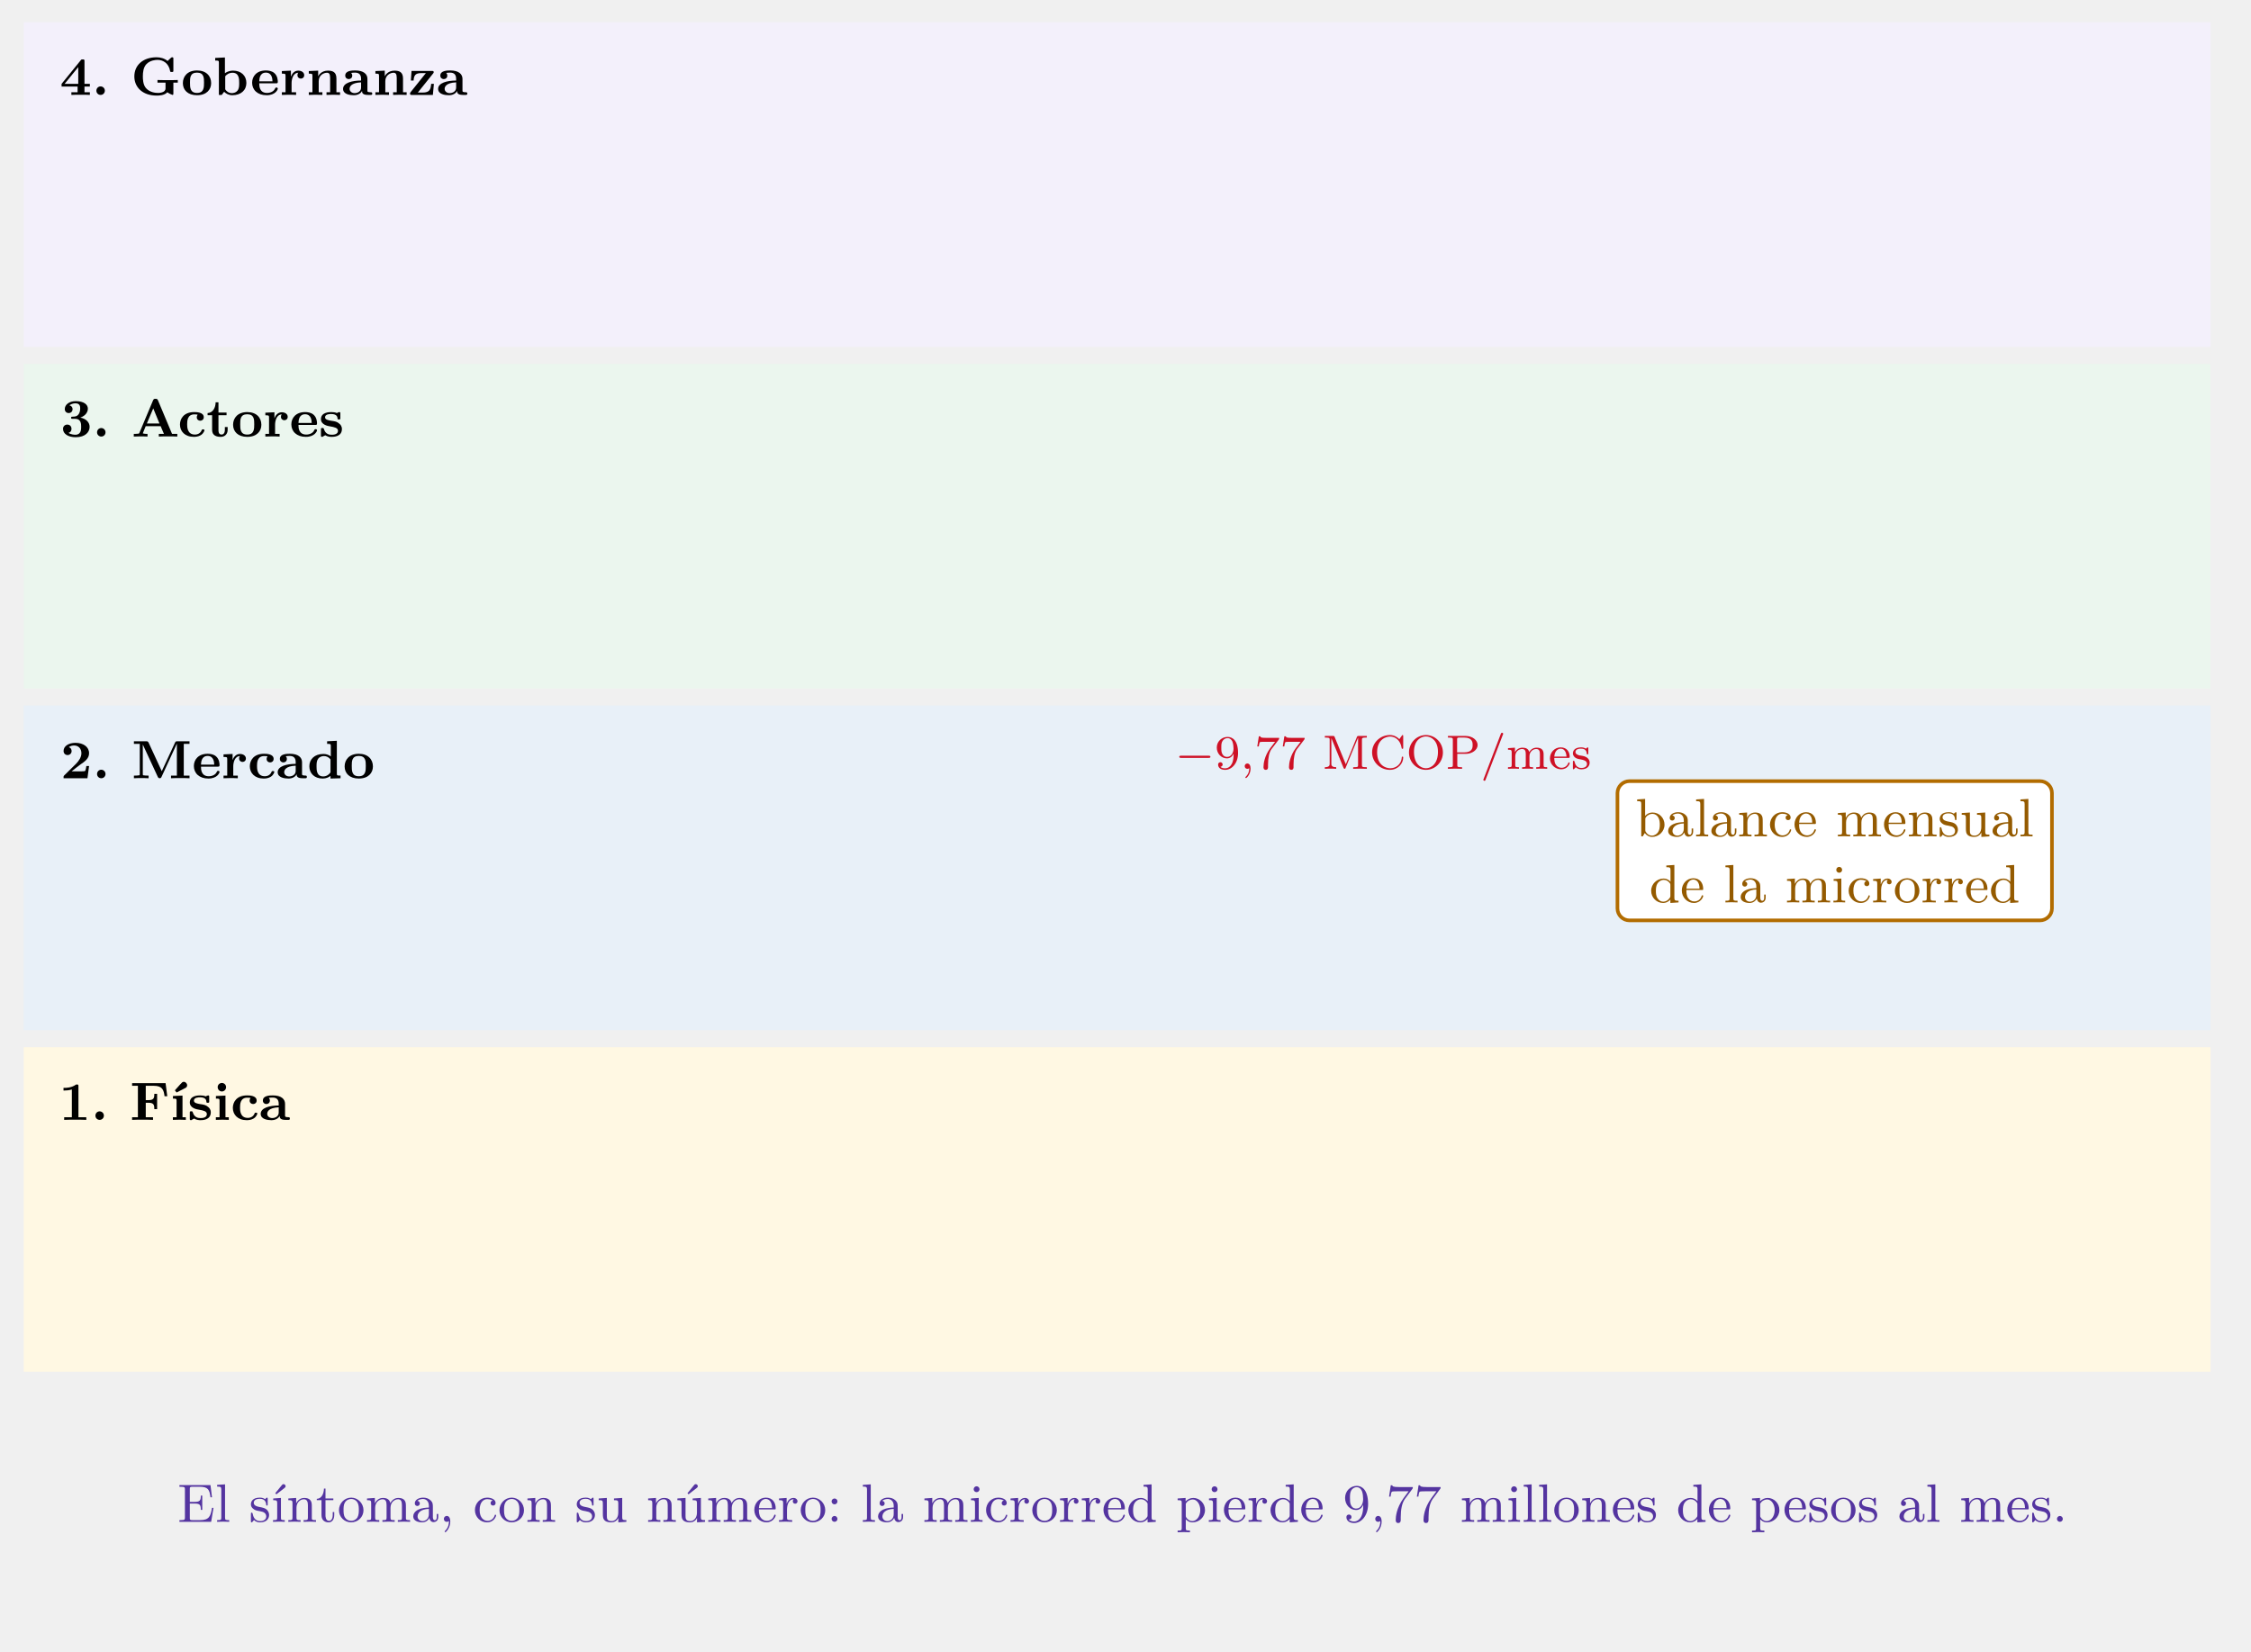
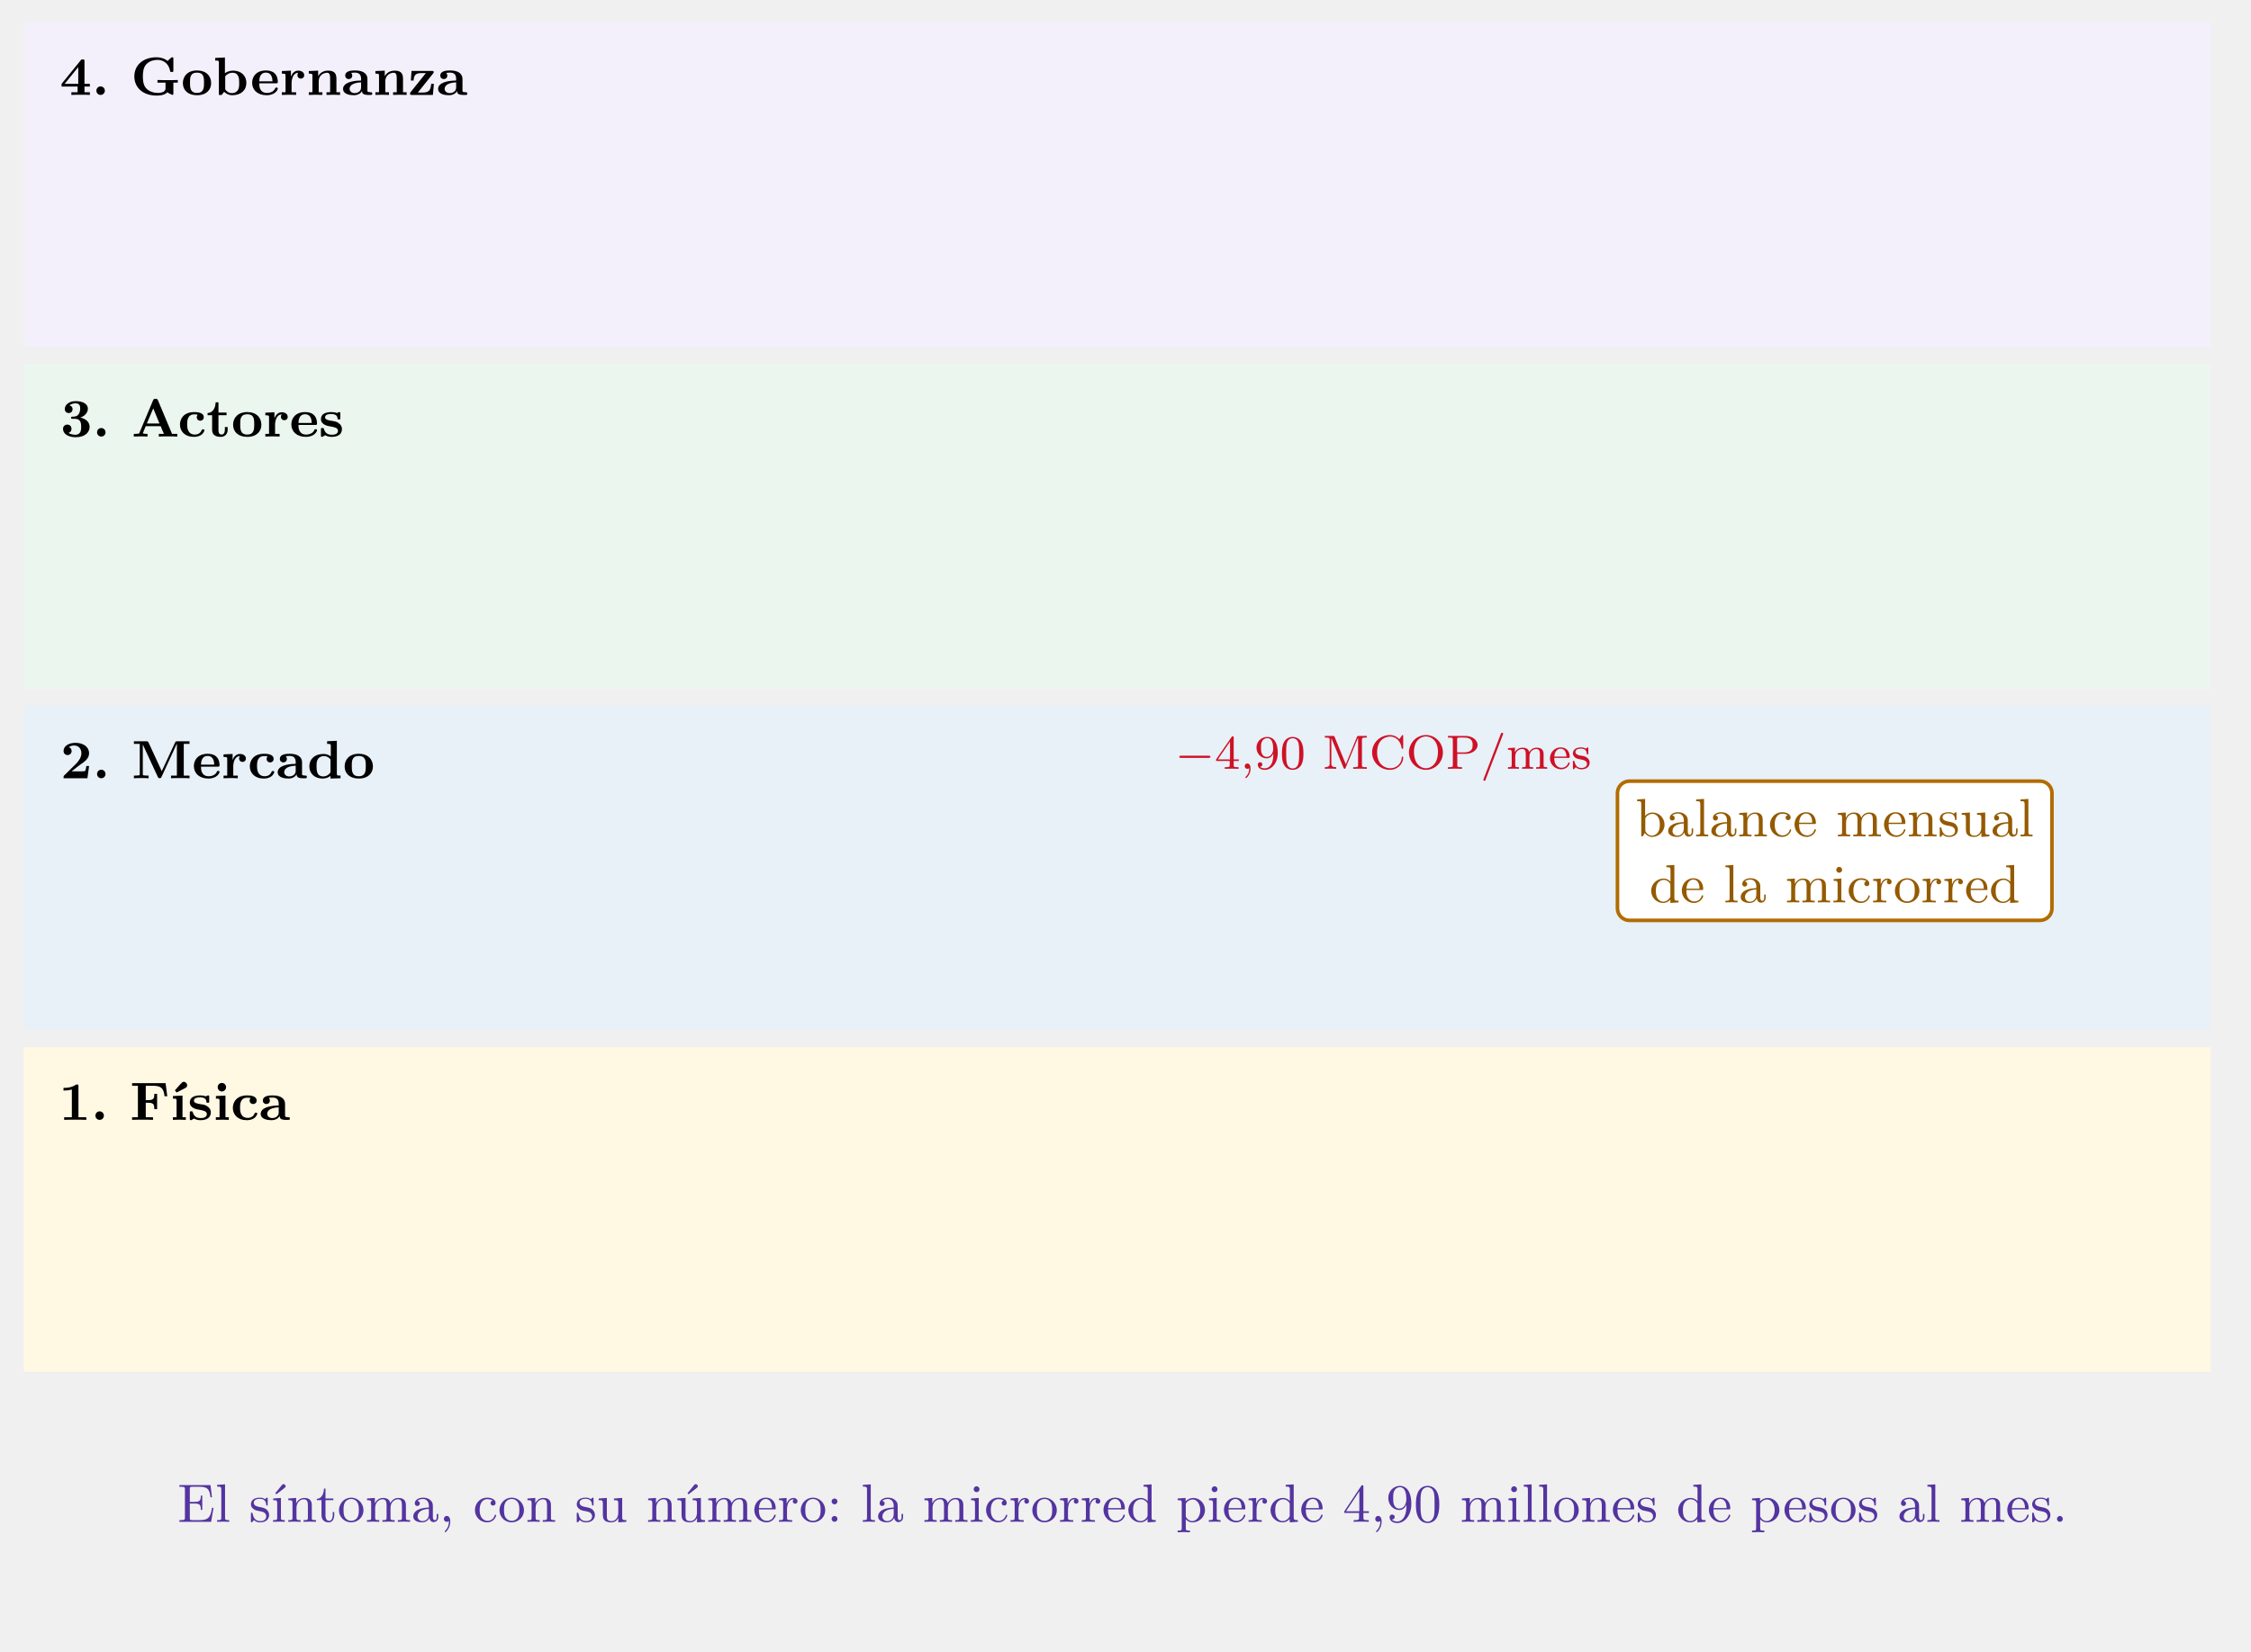
<svg xmlns="http://www.w3.org/2000/svg" xmlns:xlink="http://www.w3.org/1999/xlink" width="372.489pt" height="273.276pt" viewBox="0 0 372.489 273.276">
  <defs>
    <g>
      <g id="glyph-0-0">
        <path d="m4.55 0l0-.44-1.3 0 0-5.12c0-.21 0-.3-.25-.3-.11 0-.12 0-.22 .06-.69 .5-1.64 .5-1.81 .5l-.19 0 0 .44 .19 0c.22 0 .69-.02 1.19-.17l0 4.59-1.27 0 0 .44c.33-.03 1.42-.03 1.81-.03 .42 0 1.49 0 1.85 .03z" />
      </g>
      <g id="glyph-0-1">
        <path d="m2.17-.7c0-.41-.33-.71-.7-.71-.41 0-.7 .33-.7 .71 0 .4 .32 .7 .7 .7 .41 0 .7-.33 .7-.7z" />
      </g>
      <g id="glyph-0-2">
        <path d="m6.2-3.91l-.28-2.17-5.54 0 0 .44 .96 0 0 5.2-.96 0 0 .44c.31-.03 1.28-.03 1.65-.03 .42 0 1.45 0 1.81 .03l0-.44-1.2 0 0-2.39 .48 0c.86 0 .94 .39 .94 1.05l.46 0 0-2.53-.46 0c0 .67-.08 1.04-.94 1.04l-.48 0 0-2.37 1.31 0c1.44 0 1.66 .67 1.8 1.73z" />
      </g>
      <g id="glyph-0-3">
        <path d="m2.61 0l0-.44-.55 0 0-3.58-1.58 .07 0 .43c.54 0 .6 0 .6 .36l0 2.72-.61 0 0 .44c.59-.02 .72-.03 1.09-.03 .44 0 .55 .01 1.05 .03zm.22-5.72c0-.31-.28-.58-.55-.58-.22 0-.31 .11-.56 .38l-.92 1.03 .28 .36 1.4-.72c.13-.06 .35-.17 .35-.47z" />
      </g>
      <g id="glyph-0-4">
        <path d="m3.81-1.25c0-.45-.25-.75-.42-.87-.39-.35-.69-.4-1.39-.5-.42-.08-.98-.16-.98-.57 0-.54 .82-.54 1.01-.54 1 0 1.05 .53 1.06 .78 0 .12 .13 .12 .22 .12 .24 0 .24-.05 .24-.26l0-.71c0-.15 0-.25-.17-.25-.1 0-.24 .07-.41 .16-.28-.13-.63-.16-.92-.16-.28 0-1.71 0-1.71 1.17 0 .94 1.18 1.15 1.49 1.19 .73 .13 1.33 .24 1.33 .74 0 .65-.85 .65-1.04 .65-.46 0-1.04-.12-1.29-.95-.05-.14-.06-.17-.25-.17-.24 0-.24 .04-.24 .26l0 .96c0 .15 0 .25 .19 .25 .06 0 .08 0 .27-.13l.25-.14c.42 .27 .89 .27 1.07 .27 .27 0 1.69 0 1.69-1.3z" />
      </g>
      <g id="glyph-0-5">
        <path d="m2.61 0l0-.44-.55 0 0-3.58-1.58 .07 0 .43c.54 0 .6 0 .6 .36l0 2.72-.61 0 0 .44c.59-.02 .72-.03 1.09-.03 .44 0 .55 .01 1.05 .03zm-.45-5.41c0-.42-.33-.7-.69-.7-.38 0-.7 .3-.7 .69 0 .42 .34 .72 .7 .72 .37 0 .69-.32 .69-.71z" />
      </g>
      <g id="glyph-0-6">
        <path d="m4.39-1.03c0-.16-.12-.16-.22-.16-.19 0-.19 .02-.25 .17-.19 .44-.59 .69-1.11 .69-1.28 0-1.28-1.29-1.28-1.69 0-.54 .02-1.65 1.19-1.65 .06 0 .55 .01 .55 .06l-.04 .05c-.07 .09-.11 .23-.11 .36 0 .37 .27 .58 .58 .58 .28 0 .58-.19 .58-.58 0-.85-1.25-.85-1.59-.85-1.72 0-2.35 1.1-2.35 2.07 0 1.12 .82 2.03 2.3 2.03 .33 0 .77-.05 1.14-.28 .52-.32 .61-.79 .61-.8z" />
      </g>
      <g id="glyph-0-7">
        <path d="m5.08-.22c0-.22-.14-.22-.22-.22-.58-.01-.58-.09-.58-.31l0-1.91c0-.79-.64-1.39-2.01-1.39-.52 0-1.66 .02-1.66 .85 0 .39 .3 .58 .58 .58 .31 0 .58-.21 .58-.58 0-.25-.15-.41-.18-.44 .1-.02 .3-.05 .63-.05 .66 0 1.01 .31 1.01 1.03l0 .28c-1.48 0-2.98 .38-2.98 1.38 0 .89 1.13 1.05 1.77 1.05 .67 0 1.14-.28 1.37-.71 0 .24 0 .66 .97 .66l.44 0c.15 0 .28 0 .28-.22zm-1.85-1.03c0 .95-1.03 .95-1.07 .95-.46 0-.83-.29-.83-.7 0-.3 .17-1 1.9-1.08z" />
      </g>
      <g id="glyph-0-8">
        <path d="m4.75-2.02l-.45 0c-.02 .13-.1 .77-.24 .83-.11 .05-.78 .05-.92 .05l-1.28 0c.47-.39 1.02-.81 1.45-1.13 .75-.51 1.44-1 1.44-1.87 0-1.05-.95-1.72-2.25-1.72-1.11 0-1.97 .53-1.97 1.34 0 .47 .36 .69 .67 .69 .28 0 .66-.22 .66-.67 0-.2-.08-.53-.47-.64 .31-.25 .7-.28 .89-.28 .74 0 1.2 .54 1.2 1.28 0 .64-.39 1.23-.86 1.72l-2 1.97c-.09 .09-.09 .11-.09 .28l0 .17 3.95 0z" />
      </g>
      <g id="glyph-0-9">
        <path d="m9.61 0l0-.44-.95 0 0-5.25 .95 0 0-.43-1.99 0c-.18 0-.31 0-.4 .21l-2.2 4.74-2.19-4.74c-.11-.21-.24-.21-.42-.21l-2 0 0 .43 .97 0 0 4.99c0 .2-.02 .22-.27 .23-.22 .03-.23 .03-.47 .03l-.23 0 0 .44c.57-.03 .82-.03 1.21-.03 .4 0 .63 0 1.22 .03l0-.44-.23 0c-.23 0-.27 0-.47-.03-.25-.01-.26-.03-.26-.23l0-4.86 .01 0 2.47 5.33c.03 .07 .11 .23 .31 .23 .21 0 .27-.14 .31-.23l2.52-5.46 .02 0 0 5.25-.97 0 0 .44c.31-.03 1.17-.03 1.53-.03 .36 0 1.22 0 1.53 .03z" />
      </g>
      <g id="glyph-0-10">
        <path d="m4.55-1.03c0-.19-.17-.19-.24-.19-.15 0-.17 .06-.23 .19-.2 .45-.75 .7-1.31 .7-1.27 0-1.29-1.15-1.29-1.59l2.77 0c.19 0 .3 0 .3-.25 0-.21-.02-.99-.6-1.47-.4-.33-.93-.41-1.37-.41-1.53 0-2.28 .97-2.28 2.03 0 1.18 .89 2.07 2.4 2.07 1.47 0 1.85-.94 1.85-1.08zm-.88-1.22l-2.19 0c.02-.41 .07-1.44 1.1-1.44 1.04 0 1.08 1.1 1.09 1.44z" />
      </g>
      <g id="glyph-0-11">
        <path d="m4.06-3.27c0-.46-.45-.75-.98-.75-.63 0-1.02 .46-1.2 .97l-.02 0 0-.97-1.5 .07 0 .43c.55 0 .61 0 .61 .36l0 2.72-.61 0 0 .44 1.16-.03c.21 0 .73 0 1.2 .03l0-.44-.75 0 0-1.51c0-.64 .23-1.69 1.11-1.72-.11 .11-.14 .25-.14 .4 0 .39 .31 .57 .56 .57 .28 0 .56-.19 .56-.57z" />
      </g>
      <g id="glyph-0-12">
        <path d="m5.5 0l0-.44c-.55 0-.61 0-.61-.34l0-5.42-1.61 .08 0 .43c.55 0 .61 0 .61 .35l0 1.72c-.39-.29-.81-.4-1.23-.4-1.46 0-2.32 .88-2.32 2.04 0 1.18 .85 2.03 2.21 2.03 .56 0 1.01-.21 1.29-.44l0 .44zm-1.66-.97c-.2 .31-.62 .67-1.2 .67-1.11 0-1.11-1.08-1.11-1.67 0-.51 .02-.91 .25-1.23 .24-.36 .66-.47 .97-.47 .45 0 .81 .2 1.09 .55z" />
      </g>
      <g id="glyph-0-13">
        <path d="m4.98-1.95c0-1.17-.81-2.1-2.34-2.1-1.56 0-2.34 .97-2.34 2.1 0 1.11 .79 2 2.34 2 1.59 0 2.34-.94 2.34-2zm-1.18-.1c0 .77 0 1.72-1.16 1.72-1.16 0-1.16-.94-1.16-1.72 0-.75 0-1.64 1.16-1.64 1.16 0 1.16 .89 1.16 1.64z" />
      </g>
      <g id="glyph-0-14">
        <path d="m4.84-1.61c0-.7-.53-1.33-1.54-1.53 .9-.31 1.25-.94 1.25-1.48 0-.68-.67-1.24-2-1.24-1.1 0-1.82 .59-1.82 1.31 0 .41 .29 .66 .65 .66 .39 0 .64-.28 .64-.66 0-.28-.18-.54-.52-.62 .06-.06 .44-.33 1-.33 .78 0 .78 .58 .78 .86 0 .5-.19 1.28-.95 1.33l-.42 .03c-.14 .01-.14 .11-.14 .17 0 .17 .09 .17 .25 .17l.42 0c1 0 1 .88 1 1.33 0 .41 0 1.31-.96 1.31-.1 0-.71-.01-1.14-.31 .43-.11 .5-.47 .5-.67 0-.42-.28-.7-.7-.7-.37 0-.7 .26-.7 .71 0 .85 .89 1.38 2.09 1.38 1.64 0 2.31-.89 2.31-1.72z" />
      </g>
      <g id="glyph-0-15">
        <path d="m7.59 0l0-.44-.87 0-2.34-5.58c-.1-.23-.24-.23-.4-.23-.15 0-.29 0-.39 .23l-2.26 5.38c-.06 .14-.06 .16-.28 .17-.16 .02-.33 .03-.47 .03l-.19 0 0 .44c.5-.02 .61-.03 1.08-.03 .36 0 .64 0 1.19 .03l0-.44c-.24 0-.54 0-.78-.09l.48-1.19 2.47 0 .55 1.28-.85 0 0 .44c.31-.03 1.22-.03 1.58-.03 .37 0 1.14 0 1.48 .03zm-2.95-2.16l-2.09 0 1.06-2.5z" />
      </g>
      <g id="glyph-0-16">
        <path d="m3.52-1.09l0-.49-.46 0 0 .46c0 .64-.33 .79-.54 .79-.52 0-.52-.53-.52-.75l0-2.45 1.34 0 0-.44-1.34 0 0-1.7-.47 0c0 .84-.42 1.75-1.33 1.78l0 .36 .75 0 0 2.44c0 1.01 .88 1.14 1.44 1.14 .69 0 1.13-.5 1.13-1.14z" />
      </g>
      <g id="glyph-0-17">
        <path d="m4.98 0l0-.44-.89 0 0-.95 .89 0 0-.44-.89 0 0-3.75c0-.26-.03-.3-.29-.3-.22 0-.24 .02-.32 .13l-3.18 3.92 0 .44 2.65 0 0 .95-1.03 0 0 .44c.31-.03 1.2-.03 1.58-.03 .36 0 1.16 0 1.48 .03zm-1.92-1.83l-2.26 0 2.26-2.78z" />
      </g>
      <g id="glyph-0-18">
        <path d="m7.78-2.03l0-.44c-.36 .02-1.12 .02-1.51 .02-.46 0-1.46 0-1.85-.02l0 .44 1.33 0 0 .89c0 .19 0 .44-.39 .64-.24 .11-.53 .17-.83 .17-.48 0-1.37-.09-2-.78-.53-.59-.53-1.58-.53-1.97 0-.67 .08-1.5 .61-2.04 .61-.61 1.47-.68 1.84-.68 .8 0 1.83 .47 2.07 1.89 .01 .11 .12 .11 .26 .11 .24 0 .27-.01 .27-.25l0-1.93c0-.16 0-.25-.19-.25-.08 0-.11 .01-.19 .07l-.58 .54c-.51-.43-1.17-.61-1.82-.61-2.3 0-3.68 1.35-3.68 3.17 0 1.73 1.29 3.17 3.71 3.17 .4 0 1.28-.03 1.75-.55 .25 .19 .79 .44 .86 .44 .14 0 .14-.14 .14-.27l0-1.76z" />
      </g>
      <g id="glyph-0-19">
        <path d="m5.52-1.98c0-1.21-.88-2.04-2.19-2.04-.72 0-1.19 .3-1.36 .43l0-2.61-1.61 .08 0 .43c.55 0 .61 0 .61 .35l0 5.34 .47 0 .4-.52c.3 .3 .74 .57 1.36 .57 1.41 0 2.32-.83 2.32-2.03zm-1.19-.02c0 .38 0 .84-.19 1.16-.3 .5-.84 .54-1.02 .54-.56 0-.92-.34-1.1-.62l0-2.17c.23-.29 .65-.58 1.2-.58 1.11 0 1.11 1.08 1.11 1.67z" />
      </g>
      <g id="glyph-0-20">
        <path d="m5.62 0l0-.44-.6 0 0-2.28c0-1.08-.64-1.3-1.41-1.3-1.11 0-1.55 .8-1.61 .94l0-.94-1.55 .07 0 .43c.53 0 .6 0 .6 .36l0 2.72-.6 0 0 .44 1.13-.03 1.12 .03 0-.44-.61 0 0-1.83c0-1 .83-1.4 1.36-1.4 .35 0 .53 .19 .53 .86l0 2.37-.6 0 0 .44 1.12-.03z" />
      </g>
      <g id="glyph-0-21">
        <path d="m4.25-1.83l-.45 0c-.08 .92-.25 1.44-1.42 1.44l-.79 0 2.53-3.16c.08-.09 .1-.14 .1-.22 0-.2-.14-.2-.3-.2l-3.37 0-.11 1.59 .45 0c.06-.87 .3-1.23 1.28-1.23l.75 0-2.53 3.16c-.09 .12-.09 .15-.09 .23 0 .22 .12 .22 .29 .22l3.49 0z" />
      </g>
      <g id="glyph-1-0">
        <path d="m4.8-1.94c0-1.11-.89-2.01-1.97-2.01-.61 0-1.02 .31-1.24 .56l0-2.81-1.32 .09 0 .28c.61 0 .68 .06 .68 .5l0 5.33 .25 0 .33-.55c.28 .39 .74 .64 1.22 .64 1.06 0 2.05-.86 2.05-2.03zm-.78 0c0 .42-.05 .89-.29 1.25-.18 .28-.56 .57-1.03 .57-.4 0-.75-.22-.95-.55-.13-.19-.13-.19-.13-.36l0-1.81c0-.18 0-.19 .1-.33 .3-.41 .73-.56 1.08-.56 .39 0 .75 .21 .97 .59 .23 .39 .25 .92 .25 1.2z" />
      </g>
      <g id="glyph-1-1">
        <path d="m4.44-.8l0-.5-.25 0 0 .5c0 .1 0 .53-.31 .53-.33 0-.33-.42-.33-.56l0-1.56c0-.52 0-.81-.41-1.19-.33-.3-.75-.42-1.2-.42-.75 0-1.38 .38-1.38 .94 0 .28 .19 .44 .42 .44 .24 0 .41-.19 .41-.41 0-.39-.41-.44-.41-.44 .25-.23 .68-.31 .94-.31 .46 0 .97 .34 .97 1.12l0 .3c-.48 .02-1.16 .06-1.75 .34-.66 .32-.84 .79-.84 1.14 0 .74 .86 .97 1.47 .97 .73 0 1.07-.48 1.2-.73 .05 .37 .3 .69 .69 .69 .22 0 .78-.13 .78-.85zm-1.55-.47c0 .88-.67 1.15-1.06 1.15-.42 0-.81-.3-.81-.76 0-.59 .5-1.21 1.87-1.26z" />
      </g>
      <g id="glyph-1-2">
        <path d="m2.33 0l0-.28c-.58 0-.69 0-.69-.41l0-5.51-1.31 .09 0 .28c.59 0 .69 .06 .69 .5l0 4.64c0 .41-.11 .41-.69 .41l0 .28c.4-.02 .58-.03 1-.03 .42 0 .56 .01 1 .03z" />
      </g>
      <g id="glyph-1-3">
        <path d="m4.89 0l0-.28c-.45 0-.69 0-.69-.27l0-1.72c0-.75 0-1-.25-1.31-.2-.25-.54-.37-1-.37-.83 0-1.2 .62-1.33 .87l-.01 0 0-.87-1.3 .09 0 .28c.61 0 .69 .06 .69 .5l0 2.39c0 .41-.09 .41-.69 .41l0 .28c.42-.02 .6-.03 1.02-.03 .44 0 .55 .01 1.01 .03l0-.28c-.57 0-.68 0-.68-.41l0-1.62c0-.96 .67-1.42 1.23-1.42 .53 0 .66 .45 .66 .98l0 2.06c0 .41-.11 .41-.71 .41l0 .28c.43-.02 .6-.03 1.04-.03 .42 0 .54 .01 1.01 .03z" />
      </g>
      <g id="glyph-1-4">
        <path d="m3.81-1.06c0-.11-.09-.11-.12-.11-.1 0-.1 .01-.14 .17-.22 .61-.72 .84-1.17 .84-.57 0-1.3-.45-1.3-1.78 0-1.39 .7-1.81 1.25-1.81 .11 0 .59 .02 .92 .23-.19 .04-.36 .16-.36 .43 0 .23 .17 .4 .41 .4 .23 0 .42-.14 .42-.42 0-.56-.63-.89-1.41-.89-1.15 0-2.01 .95-2.01 2.06 0 1.16 .93 2.03 1.98 2.03 1.25 0 1.53-1.07 1.53-1.15z" />
      </g>
      <g id="glyph-1-5">
        <path d="m3.81-1.06c0-.06-.04-.13-.12-.13-.08 0-.11 .07-.13 .11-.29 .91-1.09 .92-1.23 .92-.42 0-.8-.23-1-.54-.3-.44-.3-.97-.3-1.35l2.55 0c.19 0 .23 0 .23-.18 0-.93-.5-1.77-1.64-1.77-1.08 0-1.9 .92-1.9 2.03 0 1.17 .93 2.06 2.01 2.06 1.1 0 1.53-.95 1.53-1.15zm-.61-1.21l-2.17 0c.09-1.37 .89-1.51 1.14-1.51 .49 0 1.03 .37 1.03 1.51z" />
      </g>
      <g id="glyph-1-6">
        <path d="m7.44 0l0-.28c-.46 0-.67 0-.69-.27l0-1.72c0-.78 0-1.03-.28-1.35-.19-.22-.55-.33-.97-.33-.64 0-1.08 .37-1.33 .86-.11-.53-.47-.86-1.22-.86-.7 0-1.14 .47-1.33 .87l-.01 0 0-.87-1.3 .09 0 .28c.61 0 .69 .06 .69 .5l0 2.39c0 .41-.09 .41-.69 .41l0 .28c.42-.02 .6-.03 1.02-.03 .44 0 .55 .01 1.01 .03l0-.28c-.57 0-.68 0-.68-.41l0-1.62c0-.97 .7-1.42 1.23-1.42 .5 0 .66 .35 .66 .98l0 2.06c0 .41-.1 .41-.69 .41l0 .28c.42-.02 .59-.03 1.02-.03 .43 0 .54 .01 1.01 .03l0-.28c-.58 0-.69 0-.69-.41l0-1.62c0-.97 .71-1.42 1.24-1.42 .5 0 .65 .35 .65 .98l0 2.06c0 .41-.09 .41-.68 .41l0 .28c.42-.02 .59-.03 1.01-.03 .44 0 .55 .01 1.02 .03z" />
      </g>
      <g id="glyph-1-7">
        <path d="m3.31-1.14c0-.41-.19-.64-.37-.86-.32-.28-.63-.34-1.3-.47-.23-.05-.87-.17-.87-.67 0-.3 .2-.67 1.01-.67 .97 0 1.03 .75 1.05 .97 0 .11 0 .15 .12 .15 .13 0 .13-.06 .13-.22l0-.86c0-.15 0-.23-.11-.23-.05 0-.06 0-.19 .11-.01 .01-.09 .09-.14 .14-.28-.2-.56-.25-.86-.25-1.19 0-1.48 .64-1.48 1.11 0 .28 .12 .51 .34 .7 .3 .28 .64 .35 1.09 .42 .46 .1 .61 .13 .8 .27 .09 .08 .31 .25 .31 .59 0 .79-.89 .79-1.01 .79-.92 0-1.16-.77-1.25-1.26-.03-.07-.05-.14-.16-.14-.12 0-.12 .08-.12 .24l0 1.14c0 .16 0 .23 .11 .23 .06 0 .06 0 .23-.17 .03-.06 .13-.17 .17-.22 .38 .38 .78 .39 1.02 .39 1.09 0 1.48-.64 1.48-1.23z" />
      </g>
      <g id="glyph-1-8">
        <path d="m4.89 0l0-.28c-.61 0-.69-.06-.69-.5l0-3.17-1.36 .09 0 .28c.61 0 .71 .06 .71 .5l0 1.58c0 .8-.46 1.38-1.1 1.38-.75 0-.79-.4-.79-.86l0-2.97-1.35 .09 0 .28c.69 0 .69 .03 .69 .83l0 1.34c0 .58 0 .96 .41 1.27 .26 .17 .62 .23 .98 .23 .47 0 .91-.2 1.17-.73l0 .73z" />
      </g>
      <g id="glyph-1-9">
        <path d="m4.83 0l0-.28c-.61 0-.69-.06-.69-.5l0-5.42-1.33 .09 0 .28c.61 0 .69 .06 .69 .5l0 1.91c-.05-.06-.44-.53-1.14-.53-1.09 0-2.06 .87-2.06 2.03 0 1.12 .9 2.01 1.97 2.01 .64 0 1.04-.37 1.21-.56l0 .56zm-1.35-1.08c0 .17 0 .19-.14 .38-.28 .4-.68 .58-1.04 .58-.39 0-.74-.22-.97-.6-.24-.37-.25-.9-.25-1.19 0-.42 .04-.9 .28-1.25 .2-.29 .56-.57 1.03-.57 .38 0 .73 .18 .99 .53 .1 .14 .1 .15 .1 .32z" />
      </g>
      <g id="glyph-1-10">
        <path d="m2.27 0l0-.28c-.58 0-.63-.05-.63-.39l0-3.28-1.28 .09 0 .28c.56 0 .66 .06 .66 .5l0 2.39c0 .41-.11 .41-.69 .41l0 .28c.39-.02 .58-.03 .98-.03 .14 0 .52 0 .96 .03zm-.5-5.39c0-.27-.22-.49-.49-.49-.26 0-.48 .22-.48 .49 0 .27 .22 .48 .48 .48 .27 0 .49-.21 .49-.48z" />
      </g>
      <g id="glyph-1-11">
        <path d="m3.33-3.39c0-.3-.27-.56-.67-.56-.54 0-.91 .37-1.11 .93l-.02 0 0-.93-1.26 .09 0 .28c.61 0 .68 .06 .68 .5l0 2.39c0 .41-.09 .41-.68 .41l0 .28c.46-.02 .59-.03 1.04-.03l1.14 .03 0-.28-.18 0c-.65 0-.68-.1-.68-.42l0-1.35c0-.36 .1-1.68 1.11-1.68l0 .01c-.01 .02-.15 .11-.15 .33 0 .25 .18 .39 .39 .39 .18 0 .39-.12 .39-.39z" />
      </g>
      <g id="glyph-1-12">
        <path d="m4.33-1.91c0-1.17-.94-2.09-2.03-2.09-1.14 0-2.03 .95-2.03 2.09 0 1.13 .92 2 2.01 2 1.14 0 2.05-.89 2.05-2zm-.77-.07c0 .32 0 .84-.23 1.25-.25 .4-.66 .57-1.03 .57-.46 0-.83-.22-1.03-.56-.24-.37-.24-.86-.24-1.26 0-.33 0-.85 .22-1.21 .27-.45 .72-.59 1.03-.59 .52 0 .88 .28 1.06 .59 .21 .38 .22 .83 .22 1.21z" />
      </g>
      <g id="glyph-1-13">
        <path d="m5.98-2.31l-.25 0c-.23 1.39-.46 2.03-1.98 2.03l-1.25 0c-.42 0-.44-.06-.44-.36l0-2.38 .83 0c.88 0 .99 .27 .99 1.05l.24 0 0-2.37-.24 0c0 .76-.11 1.04-.99 1.04l-.83 0 0-2.14c0-.29 .02-.36 .44-.36l1.19 0c1.39 0 1.64 .49 1.79 1.74l.25 0-.25-2.02-5.14 0 0 .28 .21 0c.68 0 .7 .1 .7 .42l0 4.68c0 .32-.02 .42-.7 .42l-.21 0 0 .28 5.25 0z" />
      </g>
      <g id="glyph-1-14">
        <path d="m2.27 0l0-.28c-.58 0-.63-.05-.63-.39l0-3.28-1.28 .09 0 .28c.56 0 .66 .06 .66 .5l0 2.39c0 .41-.11 .41-.69 .41l0 .28c.39-.02 .58-.03 .98-.03 .14 0 .52 0 .96 .03zm.14-5.89c0-.2-.18-.34-.33-.34-.16 0-.2 .06-.28 .15l-1.1 1.35 .18 .18 1.34-1.04c.12-.1 .19-.16 .19-.3z" />
      </g>
      <g id="glyph-1-15">
        <path d="m3.06-1.11l0-.51-.25 0 0 .48c0 .67-.28 .98-.61 .98-.59 0-.59-.78-.59-.93l0-2.49 1.3 0 0-.28-1.3 0 0-1.64-.25 0c-.02 .75-.33 1.67-1.19 1.7l0 .22 .78 0 0 2.47c0 1 .72 1.2 1.19 1.2 .61 0 .92-.56 .92-1.2z" />
      </g>
      <g id="glyph-1-16">
        <path d="m1.84-.02c0-.62-.22-.95-.57-.95-.32 0-.49 .25-.49 .49 0 .25 .17 .48 .49 .48 .23 0 .35-.14 .35-.14 0 .3 0 1.03-.67 1.67-.04 .05-.04 .09-.04 .09 0 .04 .06 .1 .12 .1 .09 0 .81-.69 .81-1.74z" />
      </g>
      <g id="glyph-1-17">
        <path d="m4.89 0l0-.28c-.61 0-.69-.06-.69-.5l0-3.17-1.36 .09 0 .28c.61 0 .71 .06 .71 .5l0 1.58c0 .8-.46 1.38-1.1 1.38-.75 0-.79-.4-.79-.86l0-2.97-1.35 .09 0 .28c.69 0 .69 .03 .69 .83l0 1.34c0 .58 0 .96 .41 1.27 .26 .17 .62 .23 .98 .23 .47 0 .91-.2 1.17-.73l0 .73zm-1.2-5.89c0-.2-.17-.34-.33-.34-.16 0-.2 .06-.28 .15l-1.1 1.35 .18 .18 1.34-1.04c.12-.1 .19-.16 .19-.3z" />
      </g>
      <g id="glyph-1-18">
        <path d="m1.75-3.38c0-.26-.22-.48-.48-.48-.27 0-.49 .22-.49 .48 0 .27 .22 .49 .49 .49 .26 0 .48-.22 .48-.49zm0 2.9c0-.25-.22-.49-.48-.49-.27 0-.49 .24-.49 .49 0 .26 .22 .48 .49 .48 .26 0 .48-.22 .48-.48z" />
      </g>
      <g id="glyph-1-19">
        <path d="m4.8-1.94c0-1.12-.88-2.01-1.94-2.01-.48 0-.92 .2-1.27 .56l0-.56-1.32 .09 0 .28c.64 0 .68 .06 .68 .44l0 4.19c0 .4-.09 .4-.68 .4l0 .28c.42-.01 .59-.03 1.01-.03 .44 0 .55 .02 1.03 .03l0-.28c-.59 0-.69 0-.69-.4l0-1.47c.22 .22 .54 .51 1.13 .51 1.06 0 2.05-.86 2.05-2.03zm-.78 0c0 1.03-.6 1.82-1.33 1.82-.41 0-.74-.24-.96-.55-.11-.17-.11-.19-.11-.36l0-1.97c.3-.52 .79-.7 1.16-.7 .7 0 1.24 .81 1.24 1.76z" />
      </g>
      <g id="glyph-1-20">
+         <path d="m4.33-1.47l0-.28-.91 0 0-4.06c0-.17 0-.24-.17-.24-.11 0-.13 0-.2 .13l-2.78 4.17 0 .28 2.43 0 0 .77c0 .32-.03 .42-.7 .42l-.19 0 0 .28c.57-.03 1.19-.03 1.25-.03 .03 0 .69 0 1.25 .03l0-.28-.2 0c-.67 0-.69-.1-.69-.42l0-.77zm-1.58-.28l-2.2 0 2.2-3.31z" />
+       </g>
+       <g id="glyph-1-21">
        <path d="m4.2-2.94c0-2.42-1.08-3.01-1.87-3.01-1.03 0-1.94 .83-1.94 2 0 1.14 .81 2 1.83 2 .66 0 1-.49 1.17-.86l0 .19c0 2.18-1 2.57-1.5 2.57-.2 0-.67-.04-.91-.34l.05 0c.06 .03 .42-.05 .42-.41 0-.23-.17-.4-.42-.4-.25 0-.42 .15-.42 .42 0 .59 .48 .98 1.28 .98 1.16 0 2.31-1.18 2.31-3.14zm-.82-.83c0 .66-.3 1.58-1.15 1.58-.14 0-.57 0-.85-.54-.18-.35-.18-.79-.18-1.21 0-.44 0-.87 .19-1.22 .27-.45 .61-.57 .94-.57 .61 0 .84 .62 .87 .71 .13 .33 .18 .88 .18 1.25z" />
      </g>
-       <g id="glyph-1-21">
-         <path d="m4.45-5.75l-2.22 0c-1.12 0-1.15-.13-1.18-.3l-.25 0-.28 1.88 .25 0c.03-.21 .09-.71 .21-.81 .07-.07 .77-.07 .9-.07l1.87 0-.86 1.17c-1.16 1.61-1.27 3.07-1.27 3.58 0 .1 0 .5 .41 .5 .42 0 .42-.4 .42-.51l0-.44c0-1.31 .21-2.34 .67-3l1.26-1.7c.07-.1 .07-.11 .07-.3z" />
-       </g>
      <g id="glyph-1-22">
+         <path d="m4.23-2.86c0-.59-.03-1.37-.34-2.03-.39-.84-1.08-1.06-1.59-1.06-.53 0-1.22 .22-1.61 1.07-.28 .61-.33 1.33-.33 2.02 0 .58 .02 1.45 .41 2.16 .42 .75 1.11 .9 1.51 .9 .6 0 1.25-.25 1.63-1.08 .26-.59 .32-1.26 .32-1.98zm-.78-.11c0 .56 0 1.31-.07 1.83-.19 1.03-.86 1.11-1.08 1.11-.27 0-.91-.13-1.08-1.13-.1-.53-.1-1.29-.1-1.81 0-.61 0-1.31 .11-1.8 .18-.79 .75-.96 1.05-.96 .34 0 .91 .18 1.08 1.01 .09 .49 .09 1.19 .09 1.75z" />
+       </g>
+       <g id="glyph-1-23">
        <path d="m1.75-.48c0-.25-.22-.49-.48-.49-.27 0-.49 .24-.49 .49 0 .26 .22 .48 .49 .48 .26 0 .48-.22 .48-.48z" />
      </g>
      <g id="glyph-2-0">
        <path d="m5.86-1.98c0-.19-.19-.19-.3-.19l-4.56 0c-.12 0-.3 0-.3 .19 0 .17 .18 .17 .3 .17l4.56 0c.11 0 .3 0 .3-.17z" />
      </g>
      <g id="glyph-3-0">
+         <path d="m3.98-1.3l0-.26-.84 0 0-3.58c0-.17 0-.24-.17-.24-.11 0-.11 .02-.19 .13l-2.55 3.69 0 .26 2.25 0 0 .66c0 .3-.03 .37-.64 .37l-.18 0 0 .27 1.15-.03 1.14 .03 0-.27-.18 0c-.61 0-.63-.07-.63-.37l0-.66zm-1.45-.26l-2.01 0 2.01-2.94z" />
+       </g>
+       <g id="glyph-3-1">
        <path d="m3.86-2.61c0-2.08-.91-2.67-1.74-2.67-.93 0-1.78 .72-1.78 1.76 0 1.04 .78 1.79 1.68 1.79 .56 0 .9-.36 1.1-.77l0 .16c0 1.93-.93 2.26-1.39 2.26-.17 0-.57-.01-.79-.26 .34-.04 .37-.3 .37-.38 0-.23-.19-.37-.37-.37-.14 0-.38 .09-.38 .39 0 .54 .46 .87 1.17 .87 1.1 0 2.13-1.09 2.13-2.78zm-.75-.73c0 .62-.34 1.37-1.06 1.37-.36 0-.6-.15-.77-.45-.19-.3-.19-.69-.19-1.08 0-.48 0-.81 .22-1.14 .21-.28 .46-.44 .83-.44 .53 0 .77 .52 .78 .56 .17 .4 .19 1.02 .19 1.18z" />
      </g>
-       <g id="glyph-3-1">
-         <path d="m4.09-5.12l-2.01 0c-.2 0-.46 0-.64-.02-.42-.03-.42-.11-.46-.24l-.25 0-.26 1.68 .25 0c.01-.11 .09-.66 .22-.74 .08-.03 .67-.03 .79-.03l1.69 0-.83 1.09c-.9 1.22-1.09 2.47-1.09 3.1 0 .08 0 .45 .38 .45 .37 0 .37-.36 .37-.45l0-.39c0-1.14 .19-2.08 .58-2.6l1.2-1.57c.06-.1 .06-.11 .06-.28z" />
+       <g id="glyph-3-2">
+         <path d="m3.89-2.53c0-.86-.09-1.38-.34-1.88-.36-.7-1-.87-1.44-.87-1 0-1.38 .73-1.49 .97-.28 .58-.29 1.36-.29 1.78 0 .51 .01 1.33 .4 1.95 .36 .6 .96 .75 1.38 .75 .37 0 1.06-.12 1.47-.9 .28-.58 .31-1.29 .31-1.8zm-.7-.09c0 .46 0 1.17-.11 1.62-.16 .83-.7 .94-.97 .94-.27 0-.83-.13-.99-.96-.09-.45-.09-1.2-.09-1.6 0-.57 0-1.11 .09-1.55 .16-.81 .79-.89 .99-.89 .27 0 .81 .12 .97 .86 .11 .43 .11 1.03 .11 1.58z" />
      </g>
      <g id="glyph-4-0">
        <path d="m1.7-.03c0-.5-.18-.85-.53-.85-.28 0-.44 .22-.44 .43 0 .23 .15 .45 .44 .45 .21 0 .31-.12 .31-.12 0 .51-.1 .96-.6 1.46-.04 .04-.05 .05-.05 .08 0 .06 .08 .11 .12 .11 .1 0 .75-.62 .75-1.56z" />
      </g>
      <g id="glyph-5-0">
        <path d="m7.34 0l0-.27-.17 0c-.62 0-.64-.07-.64-.37l0-4.14c0-.3 .02-.39 .64-.39l.17 0 0-.27-1.34 0c-.22 0-.23 .03-.3 .17l-1.84 4.52-1.84-4.5c-.07-.16-.07-.19-.3-.19l-1.33 0 0 .27 .17 0c.61 0 .63 .09 .63 .39l0 3.94c0 .2 0 .57-.8 .57l0 .27c.36-.03 .73-.03 .94-.03 .2 0 .58 0 .94 .03l0-.27c-.8 0-.8-.37-.8-.57l0-4.24 2 4.89c.05 .1 .09 .19 .2 .19 .1 0 .14-.09 .17-.19l2.04-4.95 .01 0 0 4.5c0 .3-.01 .37-.64 .37l-.17 0 0 .27 1.14-.03z" />
      </g>
      <g id="glyph-5-1">
        <path d="m5.62-1.86c0-.08 0-.16-.12-.16-.09 0-.11 .05-.12 .13-.07 1.22-1.05 1.8-1.9 1.8-.67 0-2.18-.43-2.18-2.63 0-2.14 1.43-2.62 2.18-2.62 .75 0 1.68 .54 1.88 1.9 .02 .06 .02 .13 .12 .13 .14 0 .14-.07 .14-.21l0-1.87c0-.13 0-.2-.1-.2-.05 0-.07 0-.13 .11l-.41 .57c-.29-.29-.81-.68-1.57-.68-1.6 0-2.94 1.28-2.94 2.87 0 1.61 1.33 2.89 2.94 2.89 1.34 0 2.21-1.06 2.21-2.03z" />
      </g>
      <g id="glyph-5-2">
        <path d="m6.09-2.7c0-1.6-1.26-2.89-2.81-2.89-1.56 0-2.81 1.31-2.81 2.89 0 1.62 1.3 2.87 2.81 2.87 1.53 0 2.81-1.26 2.81-2.87zm-.82-.11c0 2.01-1.15 2.72-1.99 2.72-.86 0-1.98-.72-1.98-2.72 0-1.91 1.15-2.55 1.98-2.55 .86 0 1.99 .67 1.99 2.55z" />
      </g>
      <g id="glyph-5-3">
        <path d="m5.27-3.94c0-.78-.83-1.5-1.99-1.5l-2.92 0 0 .27 .19 0c.61 0 .62 .09 .62 .39l0 4.14c0 .3-.01 .37-.62 .37l-.19 0 0 .27 1.17-.03 1.17 .03 0-.27-.17 0c-.61 0-.62-.07-.62-.37l0-1.84 1.43 0c.99 0 1.93-.63 1.93-1.46zm-.82 0c0 .35 0 1.22-1.37 1.22l-1.2 0 0-2.12c0-.27 .01-.33 .39-.33l.81 0c1.37 0 1.37 .87 1.37 1.23z" />
      </g>
      <g id="glyph-5-4">
        <path d="m3.75-5.78c0-.11-.08-.19-.19-.19-.12 0-.15 .09-.2 .19l-2.84 7.44c-.05 .09-.05 .15-.05 .15 0 .1 .08 .17 .19 .17 .12 0 .15-.09 .18-.18l2.86-7.44c.05-.09 .05-.14 .05-.14z" />
      </g>
      <g id="glyph-5-5">
        <path d="m6.81 0l0-.27c-.5 0-.59 0-.59-.35l0-1.79c0-.64-.28-1.09-1.16-1.09-.73 0-1.09 .5-1.22 .72-.14-.56-.59-.72-1.11-.72-.78 0-1.14 .55-1.25 .75l0-.75-1.15 .08 0 .26c.53 0 .61 .05 .61 .44l0 2.1c0 .35-.11 .35-.61 .35l0 .27c.34-.03 .69-.03 .9-.03 .24 0 .57 0 .91 .03l0-.27c-.52 0-.61 0-.61-.35l0-1.44c0-.83 .63-1.22 1.14-1.22 .52 0 .6 .4 .6 .84l0 1.82c0 .35-.1 .35-.6 .35l0 .27c.33-.03 .69-.03 .91-.03 .22 0 .56 0 .9 .03l0-.27c-.51 0-.6 0-.6-.35l0-1.44c0-.83 .62-1.22 1.12-1.22 .52 0 .61 .4 .61 .84l0 1.82c0 .35-.09 .35-.61 .35l0 .27c.34-.03 .69-.03 .91-.03 .23 0 .56 0 .9 .03z" />
      </g>
      <g id="glyph-5-6">
        <path d="m3.5-.95c0-.03-.02-.11-.12-.11-.08 0-.1 .04-.11 .09-.3 .78-.97 .8-1.13 .8-.34 0-.72-.16-.95-.53-.24-.36-.24-.88-.24-1.11l2.33 0c.17 0 .22 0 .22-.19 0-.7-.38-1.55-1.5-1.55-.98 0-1.77 .82-1.77 1.82 0 1.01 .86 1.81 1.86 1.81 1.02 0 1.41-.85 1.41-1.03zm-.53-1.07l-2.02 0c.08-1.12 .75-1.31 1.05-1.31 .92 0 .95 1.13 .97 1.31z" />
      </g>
      <g id="glyph-5-7">
        <path d="m3.05-1.03c0-.38-.24-.94-1.17-1.11-.07-.02-.52-.09-.55-.09-.25-.07-.63-.22-.63-.55 0-.24 .18-.56 .94-.56 .89 0 .92 .64 .94 .87 .01 .06 .06 .08 .12 .08 .13 0 .13-.05 .13-.2l0-.75c0-.13 0-.21-.1-.21-.04 0-.06 0-.2 .13-.01 .01-.08 .08-.11 .08 0 0-.01 0-.06-.04-.13-.07-.36-.17-.72-.17-1.11 0-1.36 .61-1.36 .99 0 .4 .3 .62 .31 .65 .33 .24 .5 .27 1.03 .36 .38 .08 .99 .19 .99 .74 0 .29-.2 .67-.94 .67-.79 0-1.03-.63-1.12-1.05-.03-.09-.05-.14-.14-.14-.13 0-.13 .06-.13 .22l0 .99c0 .12 0 .2 .1 .2 .04 0 .06 0 .2-.16 .04-.04 .12-.14 .17-.19 .36 .33 .73 .35 .94 .35 1.01 0 1.36-.58 1.36-1.11z" />
      </g>
    </g>
  </defs>
  <path fill-rule="nonzero" fill="#fff8e3" d="m3.92 227.03l0-53.72 361.88 0 0 53.72z" />
  <g fill="#000000">
    <use xlink:href="#glyph-0-0" x="9.73" y="185.34" />
    <use xlink:href="#glyph-0-1" x="15.02" y="185.34" />
    <use xlink:href="#glyph-0-2" x="21.48" y="185.34" />
    <use xlink:href="#glyph-0-3" x="28.14" y="185.34" />
    <use xlink:href="#glyph-0-4" x="31.07" y="185.34" />
    <use xlink:href="#glyph-0-5" x="35.25" y="185.34" />
    <use xlink:href="#glyph-0-6" x="38.19" y="185.34" />
    <use xlink:href="#glyph-0-7" x="42.89" y="185.34" />
  </g>
  <path fill-rule="nonzero" fill="#e8f0f8" d="m3.92 170.48l0-53.71 361.88 0 0 53.71z" />
  <g fill="#000000">
    <use xlink:href="#glyph-0-8" x="9.99" y="128.8" />
    <use xlink:href="#glyph-0-1" x="15.29" y="128.8" />
    <use xlink:href="#glyph-0-9" x="21.75" y="128.8" />
    <use xlink:href="#glyph-0-10" x="31.78" y="128.8" />
    <use xlink:href="#glyph-0-11" x="36.63" y="128.8" />
    <use xlink:href="#glyph-0-6" x="41" y="128.8" />
    <use xlink:href="#glyph-0-7" x="45.7" y="128.8" />
    <use xlink:href="#glyph-0-12" x="50.85" y="128.8" />
    <use xlink:href="#glyph-0-13" x="56.73" y="128.8" />
  </g>
  <path fill-rule="nonzero" fill="#ebf6ee" d="m3.92 113.94l0-53.72 361.88 0 0 53.72z" />
  <g fill="#000000">
    <use xlink:href="#glyph-0-14" x="9.99" y="72.25" />
    <use xlink:href="#glyph-0-1" x="15.29" y="72.25" />
    <use xlink:href="#glyph-0-15" x="21.75" y="72.25" />
    <use xlink:href="#glyph-0-6" x="29.44" y="72.25" />
    <use xlink:href="#glyph-0-16" x="34.15" y="72.25" />
    <use xlink:href="#glyph-0-13" x="38.27" y="72.25" />
    <use xlink:href="#glyph-0-11" x="43.55" y="72.25" />
    <use xlink:href="#glyph-0-10" x="47.91" y="72.25" />
    <use xlink:href="#glyph-0-4" x="52.77" y="72.25" />
  </g>
  <path fill-rule="nonzero" fill="#f3f0fb" d="m3.92 57.4l0-53.72 361.88 0 0 53.72z" />
  <g fill="#000000">
    <use xlink:href="#glyph-0-17" x="9.89" y="15.71" />
    <use xlink:href="#glyph-0-1" x="15.18" y="15.71" />
    <use xlink:href="#glyph-0-18" x="21.64" y="15.71" />
    <use xlink:href="#glyph-0-13" x="29.96" y="15.71" />
    <use xlink:href="#glyph-0-19" x="35.25" y="15.71" />
    <use xlink:href="#glyph-0-10" x="41.42" y="15.71" />
    <use xlink:href="#glyph-0-11" x="46.28" y="15.71" />
    <use xlink:href="#glyph-0-20" x="50.65" y="15.71" />
    <use xlink:href="#glyph-0-7" x="56.52" y="15.71" />
    <use xlink:href="#glyph-0-20" x="61.67" y="15.71" />
    <use xlink:href="#glyph-0-21" x="67.55" y="15.71" />
    <use xlink:href="#glyph-0-7" x="72.25" y="15.71" />
  </g>
  <path fill-rule="nonzero" fill="#ffffff" stroke-width=".598" stroke-linecap="butt" stroke-linejoin="miter" stroke="#b26c00" stroke-miterlimit="10" d="m334.53 98.01l-68.1 0c-1.1 0-2-.89-2-1.99l0-19.13c0-1.1 .9-1.99 2-1.99l68.1 0c1.1 0 1.99 .89 1.99 1.99l0 19.13c0 1.1-.89 1.99-1.99 1.99z" transform="matrix(0.997358, 0, 0, -0.997358, 3.920537, 227.0285)" />
  <g fill="#945a00">
    <use xlink:href="#glyph-1-0" x="270.64" y="138.42" />
    <use xlink:href="#glyph-1-1" x="275.74" y="138.42" />
    <use xlink:href="#glyph-1-2" x="280.34" y="138.42" />
    <use xlink:href="#glyph-1-1" x="282.89" y="138.42" />
    <use xlink:href="#glyph-1-3" x="287.49" y="138.42" />
    <use xlink:href="#glyph-1-4" x="292.59" y="138.42" />
    <use xlink:href="#glyph-1-5" x="296.68" y="138.42" />
    <use xlink:href="#glyph-1-6" x="303.82" y="138.42" />
    <use xlink:href="#glyph-1-5" x="311.49" y="138.42" />
    <use xlink:href="#glyph-1-3" x="315.57" y="138.42" />
    <use xlink:href="#glyph-1-7" x="320.68" y="138.42" />
    <use xlink:href="#glyph-1-8" x="324.31" y="138.42" />
    <use xlink:href="#glyph-1-1" x="329.42" y="138.42" />
    <use xlink:href="#glyph-1-2" x="334.01" y="138.42" />
    <use xlink:href="#glyph-1-9" x="272.93" y="149.35" />
    <use xlink:href="#glyph-1-5" x="278.03" y="149.35" />
    <use xlink:href="#glyph-1-2" x="285.19" y="149.35" />
    <use xlink:href="#glyph-1-1" x="287.74" y="149.35" />
    <use xlink:href="#glyph-1-6" x="295.4" y="149.35" />
    <use xlink:href="#glyph-1-10" x="303.06" y="149.35" />
    <use xlink:href="#glyph-1-4" x="305.61" y="149.35" />
    <use xlink:href="#glyph-1-11" x="309.69" y="149.35" />
    <use xlink:href="#glyph-1-12" x="313.29" y="149.35" />
    <use xlink:href="#glyph-1-11" x="317.88" y="149.35" />
    <use xlink:href="#glyph-1-11" x="321.48" y="149.35" />
    <use xlink:href="#glyph-1-5" x="325.07" y="149.35" />
    <use xlink:href="#glyph-1-9" x="329.16" y="149.35" />
  </g>
  <g fill="#ce1126">
    <use xlink:href="#glyph-2-0" x="194.44" y="127.24" />
    <use xlink:href="#glyph-3-0" x="201.01" y="127.24" />
    <use xlink:href="#glyph-4-0" x="205.24" y="127.24" />
    <use xlink:href="#glyph-3-1" x="207.58" y="127.24" />
-     <use xlink:href="#glyph-3-1" x="211.8" y="127.24" />
+     <use xlink:href="#glyph-3-2" x="211.8" y="127.24" />
    <use xlink:href="#glyph-5-0" x="218.84" y="127.24" />
    <use xlink:href="#glyph-5-1" x="226.58" y="127.24" />
    <use xlink:href="#glyph-5-2" x="232.68" y="127.24" />
    <use xlink:href="#glyph-5-3" x="239.24" y="127.24" />
    <use xlink:href="#glyph-5-4" x="244.99" y="127.24" />
    <use xlink:href="#glyph-5-5" x="249.21" y="127.24" />
    <use xlink:href="#glyph-5-6" x="256.25" y="127.24" />
    <use xlink:href="#glyph-5-7" x="260" y="127.24" />
  </g>
  <g fill="#5434a0">
    <use xlink:href="#glyph-1-13" x="29.35" y="251.86" />
    <use xlink:href="#glyph-1-2" x="35.6" y="251.86" />
    <use xlink:href="#glyph-1-7" x="41.22" y="251.86" />
    <use xlink:href="#glyph-1-14" x="44.85" y="251.86" />
    <use xlink:href="#glyph-1-3" x="47.4" y="251.86" />
    <use xlink:href="#glyph-1-15" x="52.25" y="251.86" />
    <use xlink:href="#glyph-1-12" x="55.82" y="251.86" />
    <use xlink:href="#glyph-1-6" x="60.42" y="251.86" />
    <use xlink:href="#glyph-1-1" x="68.08" y="251.86" />
    <use xlink:href="#glyph-1-16" x="72.67" y="251.86" />
    <use xlink:href="#glyph-1-4" x="78.29" y="251.86" />
    <use xlink:href="#glyph-1-12" x="82.38" y="251.86" />
    <use xlink:href="#glyph-1-3" x="86.97" y="251.86" />
    <use xlink:href="#glyph-1-7" x="95.14" y="251.86" />
    <use xlink:href="#glyph-1-8" x="98.76" y="251.86" />
    <use xlink:href="#glyph-1-3" x="106.94" y="251.86" />
    <use xlink:href="#glyph-1-17" x="111.78" y="251.86" />
    <use xlink:href="#glyph-1-6" x="116.89" y="251.86" />
    <use xlink:href="#glyph-1-5" x="124.55" y="251.86" />
    <use xlink:href="#glyph-1-11" x="128.64" y="251.86" />
    <use xlink:href="#glyph-1-12" x="132.23" y="251.86" />
    <use xlink:href="#glyph-1-18" x="136.83" y="251.86" />
    <use xlink:href="#glyph-1-2" x="142.45" y="251.86" />
    <use xlink:href="#glyph-1-1" x="145" y="251.86" />
    <use xlink:href="#glyph-1-6" x="152.66" y="251.86" />
    <use xlink:href="#glyph-1-10" x="160.32" y="251.86" />
    <use xlink:href="#glyph-1-4" x="162.87" y="251.86" />
    <use xlink:href="#glyph-1-11" x="166.95" y="251.86" />
    <use xlink:href="#glyph-1-12" x="170.55" y="251.86" />
    <use xlink:href="#glyph-1-11" x="175.14" y="251.86" />
    <use xlink:href="#glyph-1-11" x="178.74" y="251.86" />
    <use xlink:href="#glyph-1-5" x="182.33" y="251.86" />
    <use xlink:href="#glyph-1-9" x="186.42" y="251.86" />
    <use xlink:href="#glyph-1-19" x="194.6" y="251.86" />
    <use xlink:href="#glyph-1-10" x="199.7" y="251.86" />
    <use xlink:href="#glyph-1-5" x="202.26" y="251.86" />
    <use xlink:href="#glyph-1-11" x="206.34" y="251.86" />
    <use xlink:href="#glyph-1-9" x="209.94" y="251.86" />
    <use xlink:href="#glyph-1-5" x="215.05" y="251.86" />
    <use xlink:href="#glyph-1-20" x="222.19" y="251.86" />
    <use xlink:href="#glyph-1-16" x="226.79" y="251.86" />
    <use xlink:href="#glyph-1-21" x="229.34" y="251.86" />
-     <use xlink:href="#glyph-1-21" x="233.94" y="251.86" />
+     <use xlink:href="#glyph-1-22" x="233.94" y="251.86" />
    <use xlink:href="#glyph-1-6" x="241.6" y="251.86" />
    <use xlink:href="#glyph-1-10" x="249.26" y="251.86" />
    <use xlink:href="#glyph-1-2" x="251.81" y="251.86" />
    <use xlink:href="#glyph-1-2" x="254.36" y="251.86" />
    <use xlink:href="#glyph-1-12" x="256.92" y="251.86" />
    <use xlink:href="#glyph-1-3" x="261.51" y="251.86" />
    <use xlink:href="#glyph-1-5" x="266.62" y="251.86" />
    <use xlink:href="#glyph-1-7" x="270.71" y="251.86" />
    <use xlink:href="#glyph-1-9" x="277.4" y="251.86" />
    <use xlink:href="#glyph-1-5" x="282.51" y="251.86" />
    <use xlink:href="#glyph-1-19" x="289.65" y="251.86" />
    <use xlink:href="#glyph-1-5" x="295.02" y="251.86" />
    <use xlink:href="#glyph-1-7" x="299.11" y="251.86" />
    <use xlink:href="#glyph-1-12" x="302.73" y="251.86" />
    <use xlink:href="#glyph-1-7" x="307.33" y="251.86" />
    <use xlink:href="#glyph-1-1" x="314.01" y="251.86" />
    <use xlink:href="#glyph-1-2" x="318.61" y="251.86" />
    <use xlink:href="#glyph-1-6" x="324.23" y="251.86" />
    <use xlink:href="#glyph-1-5" x="331.89" y="251.86" />
    <use xlink:href="#glyph-1-7" x="335.98" y="251.86" />
-     <use xlink:href="#glyph-1-22" x="339.6" y="251.86" />
+     <use xlink:href="#glyph-1-23" x="339.6" y="251.86" />
  </g>
</svg>
